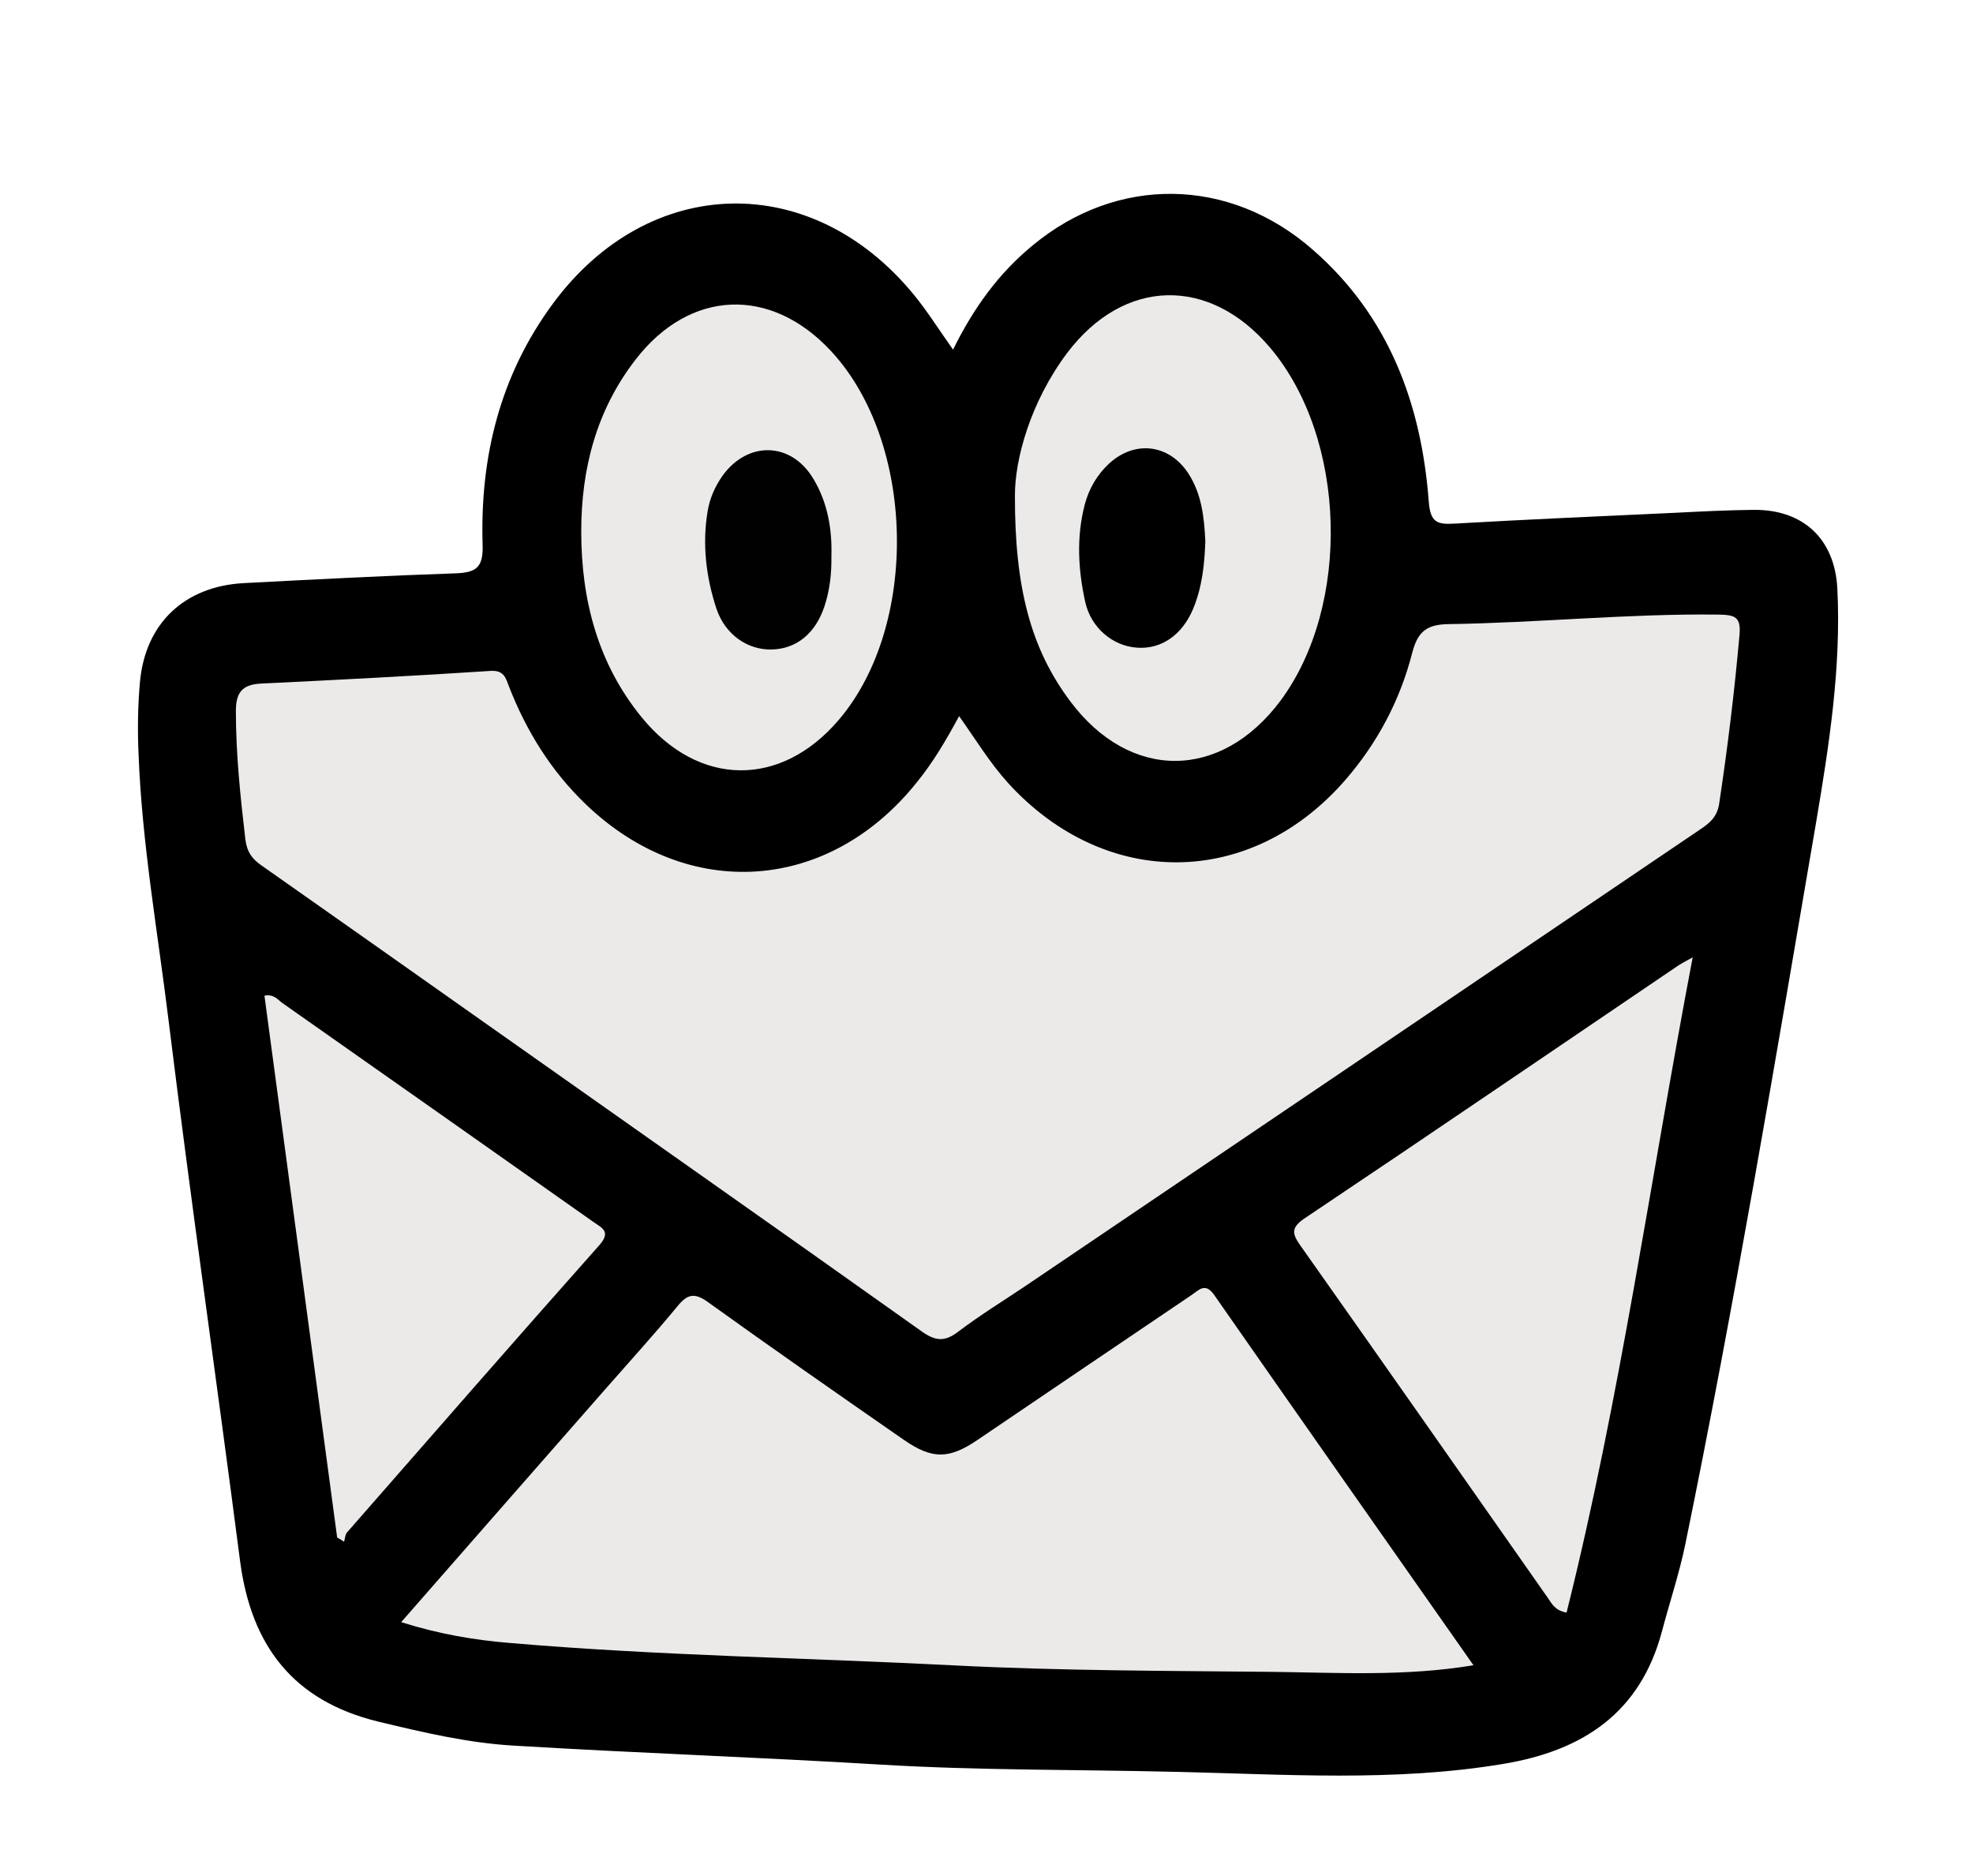
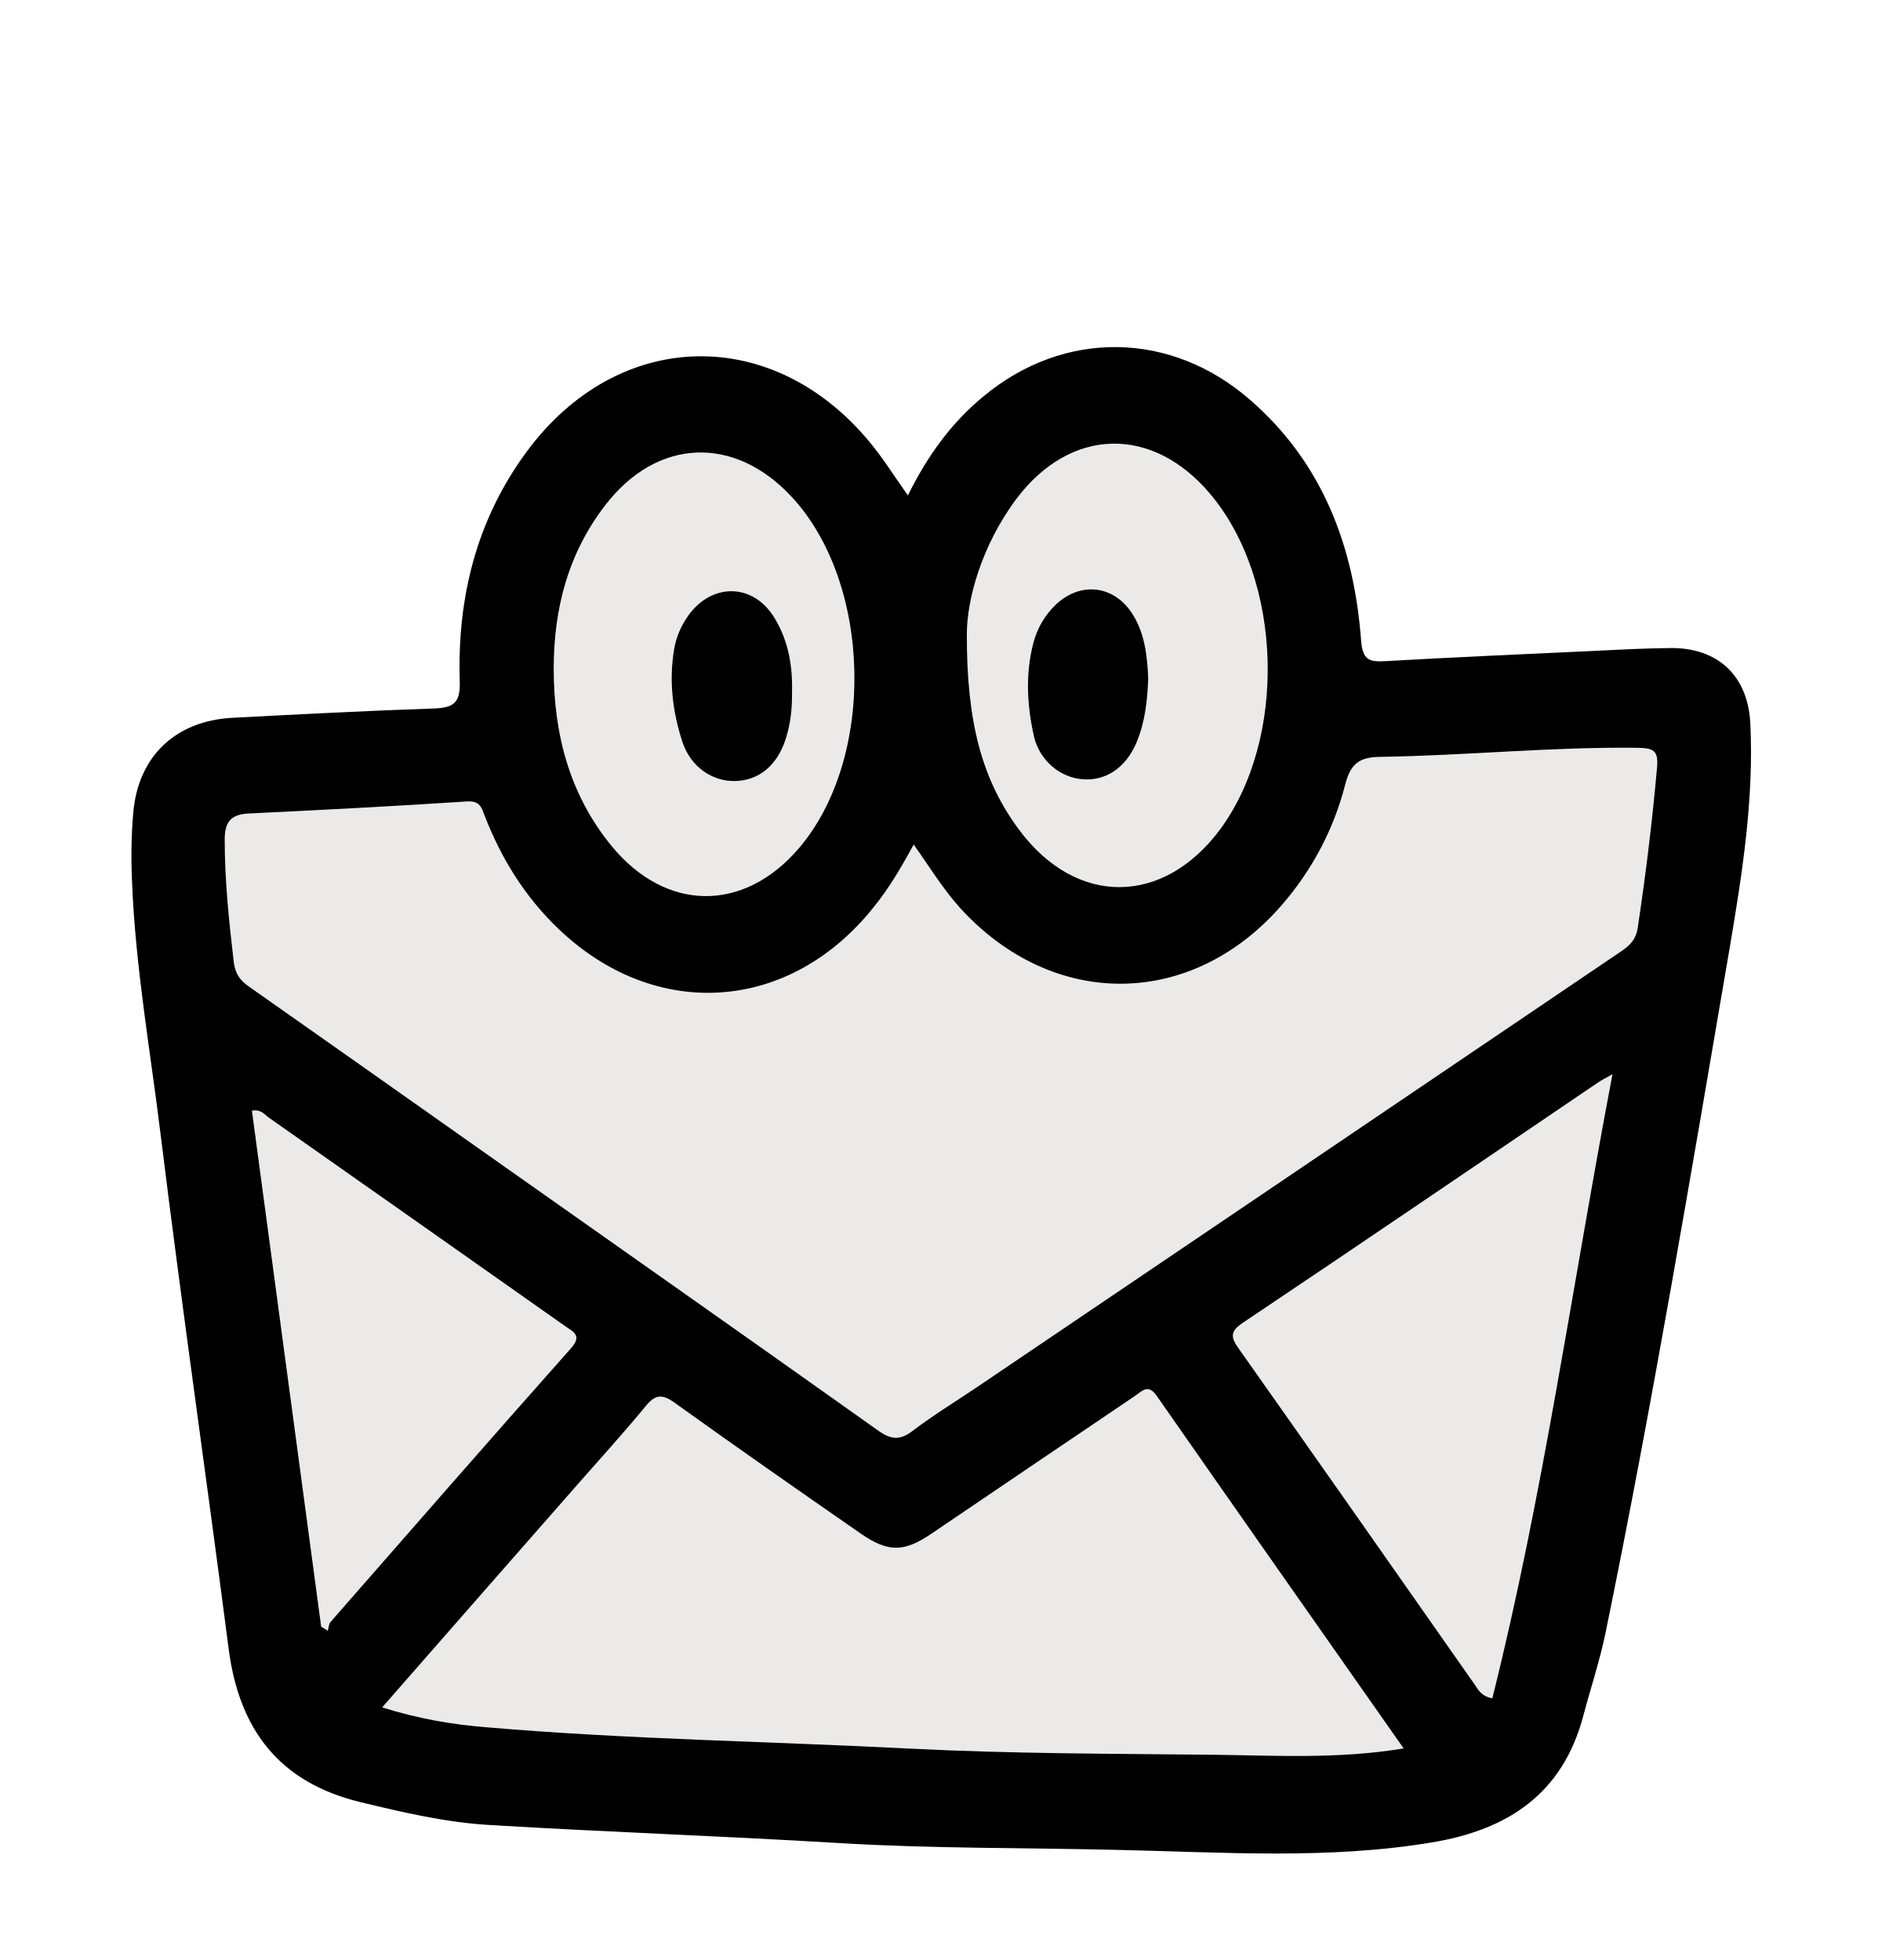
- <svg xmlns="http://www.w3.org/2000/svg" version="1.1" id="Layer_1" x="0px" y="0px" viewBox="0 0 74.61 70.91" style="enable-background:new 0 0 74.61 70.91;" xml:space="preserve">
+ <svg xmlns="http://www.w3.org/2000/svg" version="1.1" id="Layer_1" x="0px" y="0px" viewBox="0 0 75.4 77.82" style="enable-background:new 0 0 75.4 77.82;" xml:space="preserve">
  <style type="text/css">
	.st0{fill:#000001;}
	.st1{fill:#ECE9E9;}
	.st2{fill:#010102;}
</style>
  <g>
-     <path class="st0" d="M36.04,13.22c0.78-1.58,1.73-2.89,3.01-3.94c3.19-2.65,7.44-2.6,10.59,0.16c2.88,2.51,4.11,5.83,4.39,9.53   c0.06,0.78,0.31,0.87,0.97,0.83c2.78-0.16,5.57-0.28,8.36-0.41c0.98-0.05,1.97-0.1,2.95-0.11c1.87-0.02,3.07,1.09,3.17,2.97   c0.15,2.98-0.31,5.92-0.8,8.83c-1.56,9.12-3.09,18.25-4.95,27.32c-0.23,1.11-0.59,2.18-0.88,3.28c-0.82,3.09-2.99,4.52-6,5.02   c-4.13,0.69-8.29,0.39-12.43,0.3c-3.69-0.09-7.38-0.05-11.06-0.27c-4.64-0.28-9.28-0.44-13.92-0.72c-1.74-0.1-3.44-0.5-5.14-0.91   c-3.21-0.78-4.8-2.87-5.22-6.06c-0.88-6.8-1.86-13.6-2.7-20.41c-0.41-3.36-1.01-6.71-1.14-10.11c-0.04-0.9-0.03-1.8,0.05-2.7   c0.19-2.24,1.68-3.65,3.93-3.77c2.67-0.14,5.34-0.28,8.01-0.37c0.79-0.03,1.05-0.23,1.02-1.09c-0.1-3.31,0.66-6.4,2.66-9.11   c3.63-4.92,9.79-5.06,13.66-0.32C35.07,11.77,35.5,12.46,36.04,13.22z" />
-     <path class="st1" d="M36.27,27.08c0.63,0.89,1.17,1.78,1.87,2.55c3.68,4.01,9.15,3.97,12.72-0.12c1.22-1.4,2.08-3.02,2.54-4.81   c0.21-0.82,0.55-1.09,1.39-1.1c3.4-0.05,6.78-0.4,10.18-0.36c0.64,0.01,0.87,0.08,0.81,0.77c-0.19,2.14-0.45,4.27-0.77,6.39   c-0.08,0.51-0.38,0.74-0.74,0.98c-8.48,5.74-16.96,11.48-25.45,17.22c-0.86,0.58-1.76,1.13-2.59,1.76   c-0.51,0.39-0.86,0.35-1.37-0.01c-5.54-3.94-11.1-7.84-16.65-11.76c-2.78-1.96-5.55-3.92-8.33-5.87c-0.36-0.25-0.54-0.51-0.6-0.97   c-0.19-1.62-0.36-3.23-0.36-4.86c0-0.68,0.22-1,0.93-1.04c2.9-0.14,5.8-0.29,8.7-0.48c0.5-0.03,0.57,0.25,0.69,0.57   c0.66,1.7,1.6,3.22,2.93,4.49c3.86,3.69,9.18,3.32,12.51-0.86C35.29,28.82,35.77,28,36.27,27.08z" />
-     <path class="st1" d="M15.17,61.34c2.63-3,5.17-5.91,7.72-8.81c0.92-1.05,1.86-2.08,2.74-3.15c0.37-0.45,0.64-0.5,1.13-0.15   c2.45,1.76,4.93,3.49,7.41,5.21c1.08,0.75,1.71,0.74,2.78,0.02c2.7-1.83,5.4-3.66,8.11-5.49c0.27-0.18,0.51-0.49,0.85-0.01   c3.24,4.65,6.5,9.29,9.81,14.01c-2.59,0.43-5.11,0.28-7.61,0.25c-3.98-0.04-7.96-0.04-11.93-0.24c-5.62-0.29-11.26-0.37-16.87-0.85   C17.94,62.02,16.6,61.79,15.17,61.34z" />
-     <path class="st1" d="M64.01,36.2c-1.6,8.4-2.74,16.67-4.77,24.78c-0.46-0.09-0.56-0.35-0.71-0.56c-3.11-4.44-6.22-8.88-9.34-13.3   c-0.32-0.45-0.4-0.69,0.16-1.06c4.72-3.16,9.42-6.37,14.13-9.56C63.57,36.44,63.67,36.39,64.01,36.2z" />
-     <path class="st1" d="M38.38,18.72c0-1.34,0.57-3.5,1.98-5.38c2.15-2.84,5.39-2.9,7.68-0.18c2.89,3.43,3.06,9.73,0.38,13.34   c-2.25,3.01-5.68,3.04-7.94,0.03C38.97,24.52,38.37,22.2,38.38,18.72z" />
-     <path class="st1" d="M21.98,20.1c0-2.39,0.58-4.6,2.06-6.51c2.05-2.65,5.11-2.77,7.39-0.31c3.19,3.44,3.34,10.36,0.29,13.94   c-2.19,2.57-5.29,2.55-7.45-0.09C22.61,25.1,21.98,22.69,21.98,20.1z" />
-     <path class="st1" d="M12.75,58.14c-0.92-6.83-1.83-13.66-2.75-20.49c0.36-0.07,0.51,0.16,0.68,0.28c3.92,2.75,7.83,5.51,11.75,8.27   c0.32,0.23,0.7,0.36,0.23,0.89c-3.2,3.6-6.37,7.24-9.54,10.86c-0.07,0.08-0.07,0.23-0.11,0.35C12.93,58.24,12.84,58.19,12.75,58.14   z" />
-     <path class="st0" d="M45.58,20.48c-0.03,0.86-0.12,1.72-0.46,2.54c-0.42,1-1.21,1.54-2.13,1.47c-0.9-0.06-1.73-0.74-1.95-1.72   c-0.27-1.22-0.34-2.46-0.02-3.69c0.16-0.6,0.46-1.12,0.92-1.55c0.97-0.89,2.26-0.74,2.99,0.36C45.44,18.67,45.54,19.56,45.58,20.48   z" />
-     <path class="st2" d="M31.44,21.04c0.01,0.64-0.06,1.27-0.26,1.88c-0.34,1.03-1.06,1.62-2,1.64c-0.91,0.02-1.76-0.56-2.09-1.55   c-0.39-1.19-0.54-2.43-0.33-3.68c0.08-0.49,0.28-0.94,0.57-1.35c0.96-1.32,2.6-1.27,3.43,0.13C31.3,19.01,31.47,20.01,31.44,21.04z   " />
+     <path class="st0" d="M36.04,19.67c0.78-1.58,1.73-2.89,3.01-3.94c3.19-2.65,7.44-2.6,10.59,0.16c2.88,2.51,4.11,5.83,4.39,9.53   c0.06,0.78,0.31,0.87,0.97,0.83c2.78-0.16,5.57-0.28,8.36-0.41c0.98-0.05,1.97-0.1,2.95-0.11c1.87-0.02,3.07,1.09,3.17,2.97   c0.15,2.98-0.31,5.92-0.8,8.83c-1.56,9.12-3.09,18.25-4.95,27.32c-0.23,1.11-0.59,2.18-0.88,3.28c-0.82,3.09-2.99,4.52-6,5.02   c-4.13,0.69-8.29,0.39-12.43,0.3c-3.69-0.09-7.38-0.05-11.06-0.27c-4.64-0.28-9.28-0.44-13.92-0.72c-1.74-0.1-3.44-0.5-5.14-0.91   c-3.21-0.78-4.8-2.87-5.22-6.06c-0.88-6.8-1.86-13.6-2.7-20.41c-0.41-3.36-1.01-6.71-1.14-10.11c-0.04-0.9-0.03-1.8,0.05-2.7   c0.19-2.24,1.68-3.65,3.93-3.77c2.67-0.14,5.34-0.28,8.01-0.37c0.79-0.03,1.05-0.23,1.02-1.09c-0.1-3.31,0.66-6.4,2.66-9.11   c3.63-4.92,9.79-5.06,13.66-0.32C35.07,18.22,35.5,18.91,36.04,19.67z" />
+     <path class="st1" d="M36.27,33.53c0.63,0.89,1.17,1.78,1.87,2.55c3.68,4.01,9.15,3.97,12.72-0.12c1.22-1.4,2.08-3.02,2.54-4.81   c0.21-0.82,0.55-1.09,1.39-1.1c3.4-0.05,6.78-0.4,10.18-0.36c0.64,0.01,0.87,0.08,0.81,0.77c-0.19,2.14-0.45,4.27-0.77,6.39   c-0.08,0.51-0.38,0.74-0.74,0.98c-8.48,5.74-16.96,11.48-25.45,17.22c-0.86,0.58-1.76,1.13-2.59,1.76   c-0.51,0.39-0.86,0.35-1.37-0.01c-5.54-3.94-11.1-7.84-16.65-11.76c-2.78-1.96-5.55-3.92-8.33-5.87c-0.36-0.25-0.54-0.51-0.6-0.97   c-0.19-1.62-0.36-3.23-0.36-4.86c0-0.68,0.22-1,0.93-1.04c2.9-0.14,5.8-0.29,8.7-0.48c0.5-0.03,0.57,0.25,0.69,0.57   c0.66,1.7,1.6,3.22,2.93,4.49c3.86,3.69,9.18,3.32,12.51-0.86C35.29,35.27,35.77,34.45,36.27,33.53z" />
+     <path class="st1" d="M15.17,67.79c2.63-3,5.17-5.91,7.72-8.81c0.92-1.05,1.86-2.08,2.74-3.15c0.37-0.45,0.64-0.5,1.13-0.15   c2.45,1.76,4.93,3.49,7.41,5.21c1.08,0.75,1.71,0.74,2.78,0.02c2.7-1.83,5.4-3.66,8.11-5.49c0.27-0.18,0.51-0.49,0.85-0.01   c3.24,4.65,6.5,9.29,9.81,14.01c-2.59,0.43-5.11,0.28-7.61,0.25c-3.98-0.04-7.96-0.04-11.93-0.24c-5.62-0.29-11.26-0.37-16.87-0.85   C17.94,68.47,16.6,68.24,15.17,67.79z" />
+     <path class="st1" d="M64.01,42.65c-1.6,8.4-2.74,16.67-4.77,24.78c-0.46-0.09-0.56-0.35-0.71-0.56c-3.11-4.44-6.22-8.88-9.34-13.3   c-0.32-0.45-0.4-0.69,0.16-1.06c4.72-3.16,9.42-6.37,14.13-9.56C63.57,42.89,63.67,42.84,64.01,42.65z" />
+     <path class="st1" d="M38.38,25.17c0-1.34,0.57-3.5,1.98-5.38c2.15-2.84,5.39-2.9,7.68-0.18c2.89,3.43,3.06,9.73,0.38,13.34   c-2.25,3.01-5.68,3.04-7.94,0.03C38.97,30.97,38.37,28.65,38.38,25.17z" />
+     <path class="st1" d="M21.98,26.55c0-2.39,0.58-4.6,2.06-6.51c2.05-2.65,5.11-2.77,7.39-0.31c3.19,3.44,3.34,10.36,0.29,13.94   c-2.19,2.57-5.29,2.55-7.45-0.09C22.61,31.55,21.98,29.14,21.98,26.55z" />
+     <path class="st1" d="M12.75,64.59C11.83,57.76,10.92,50.93,10,44.1c0.36-0.07,0.51,0.16,0.68,0.28c3.92,2.75,7.83,5.51,11.75,8.27   c0.32,0.23,0.7,0.36,0.23,0.89c-3.2,3.6-6.37,7.24-9.54,10.86c-0.07,0.08-0.07,0.23-0.11,0.35C12.93,64.69,12.84,64.64,12.75,64.59   z" />
+     <path class="st0" d="M45.58,26.93c-0.03,0.86-0.12,1.72-0.46,2.54c-0.42,1-1.21,1.54-2.13,1.47c-0.9-0.06-1.73-0.74-1.95-1.72   c-0.27-1.22-0.34-2.46-0.02-3.69c0.16-0.6,0.46-1.12,0.92-1.55c0.97-0.89,2.26-0.74,2.99,0.36C45.44,25.12,45.54,26.01,45.58,26.93   z" />
+     <path class="st2" d="M31.44,27.49c0.01,0.64-0.06,1.27-0.26,1.88c-0.34,1.03-1.06,1.62-2,1.64c-0.91,0.02-1.76-0.56-2.09-1.55   c-0.39-1.19-0.54-2.43-0.33-3.68c0.08-0.49,0.28-0.94,0.57-1.35c0.96-1.32,2.6-1.27,3.43,0.13C31.3,25.46,31.47,26.46,31.44,27.49z   " />
  </g>
</svg>
